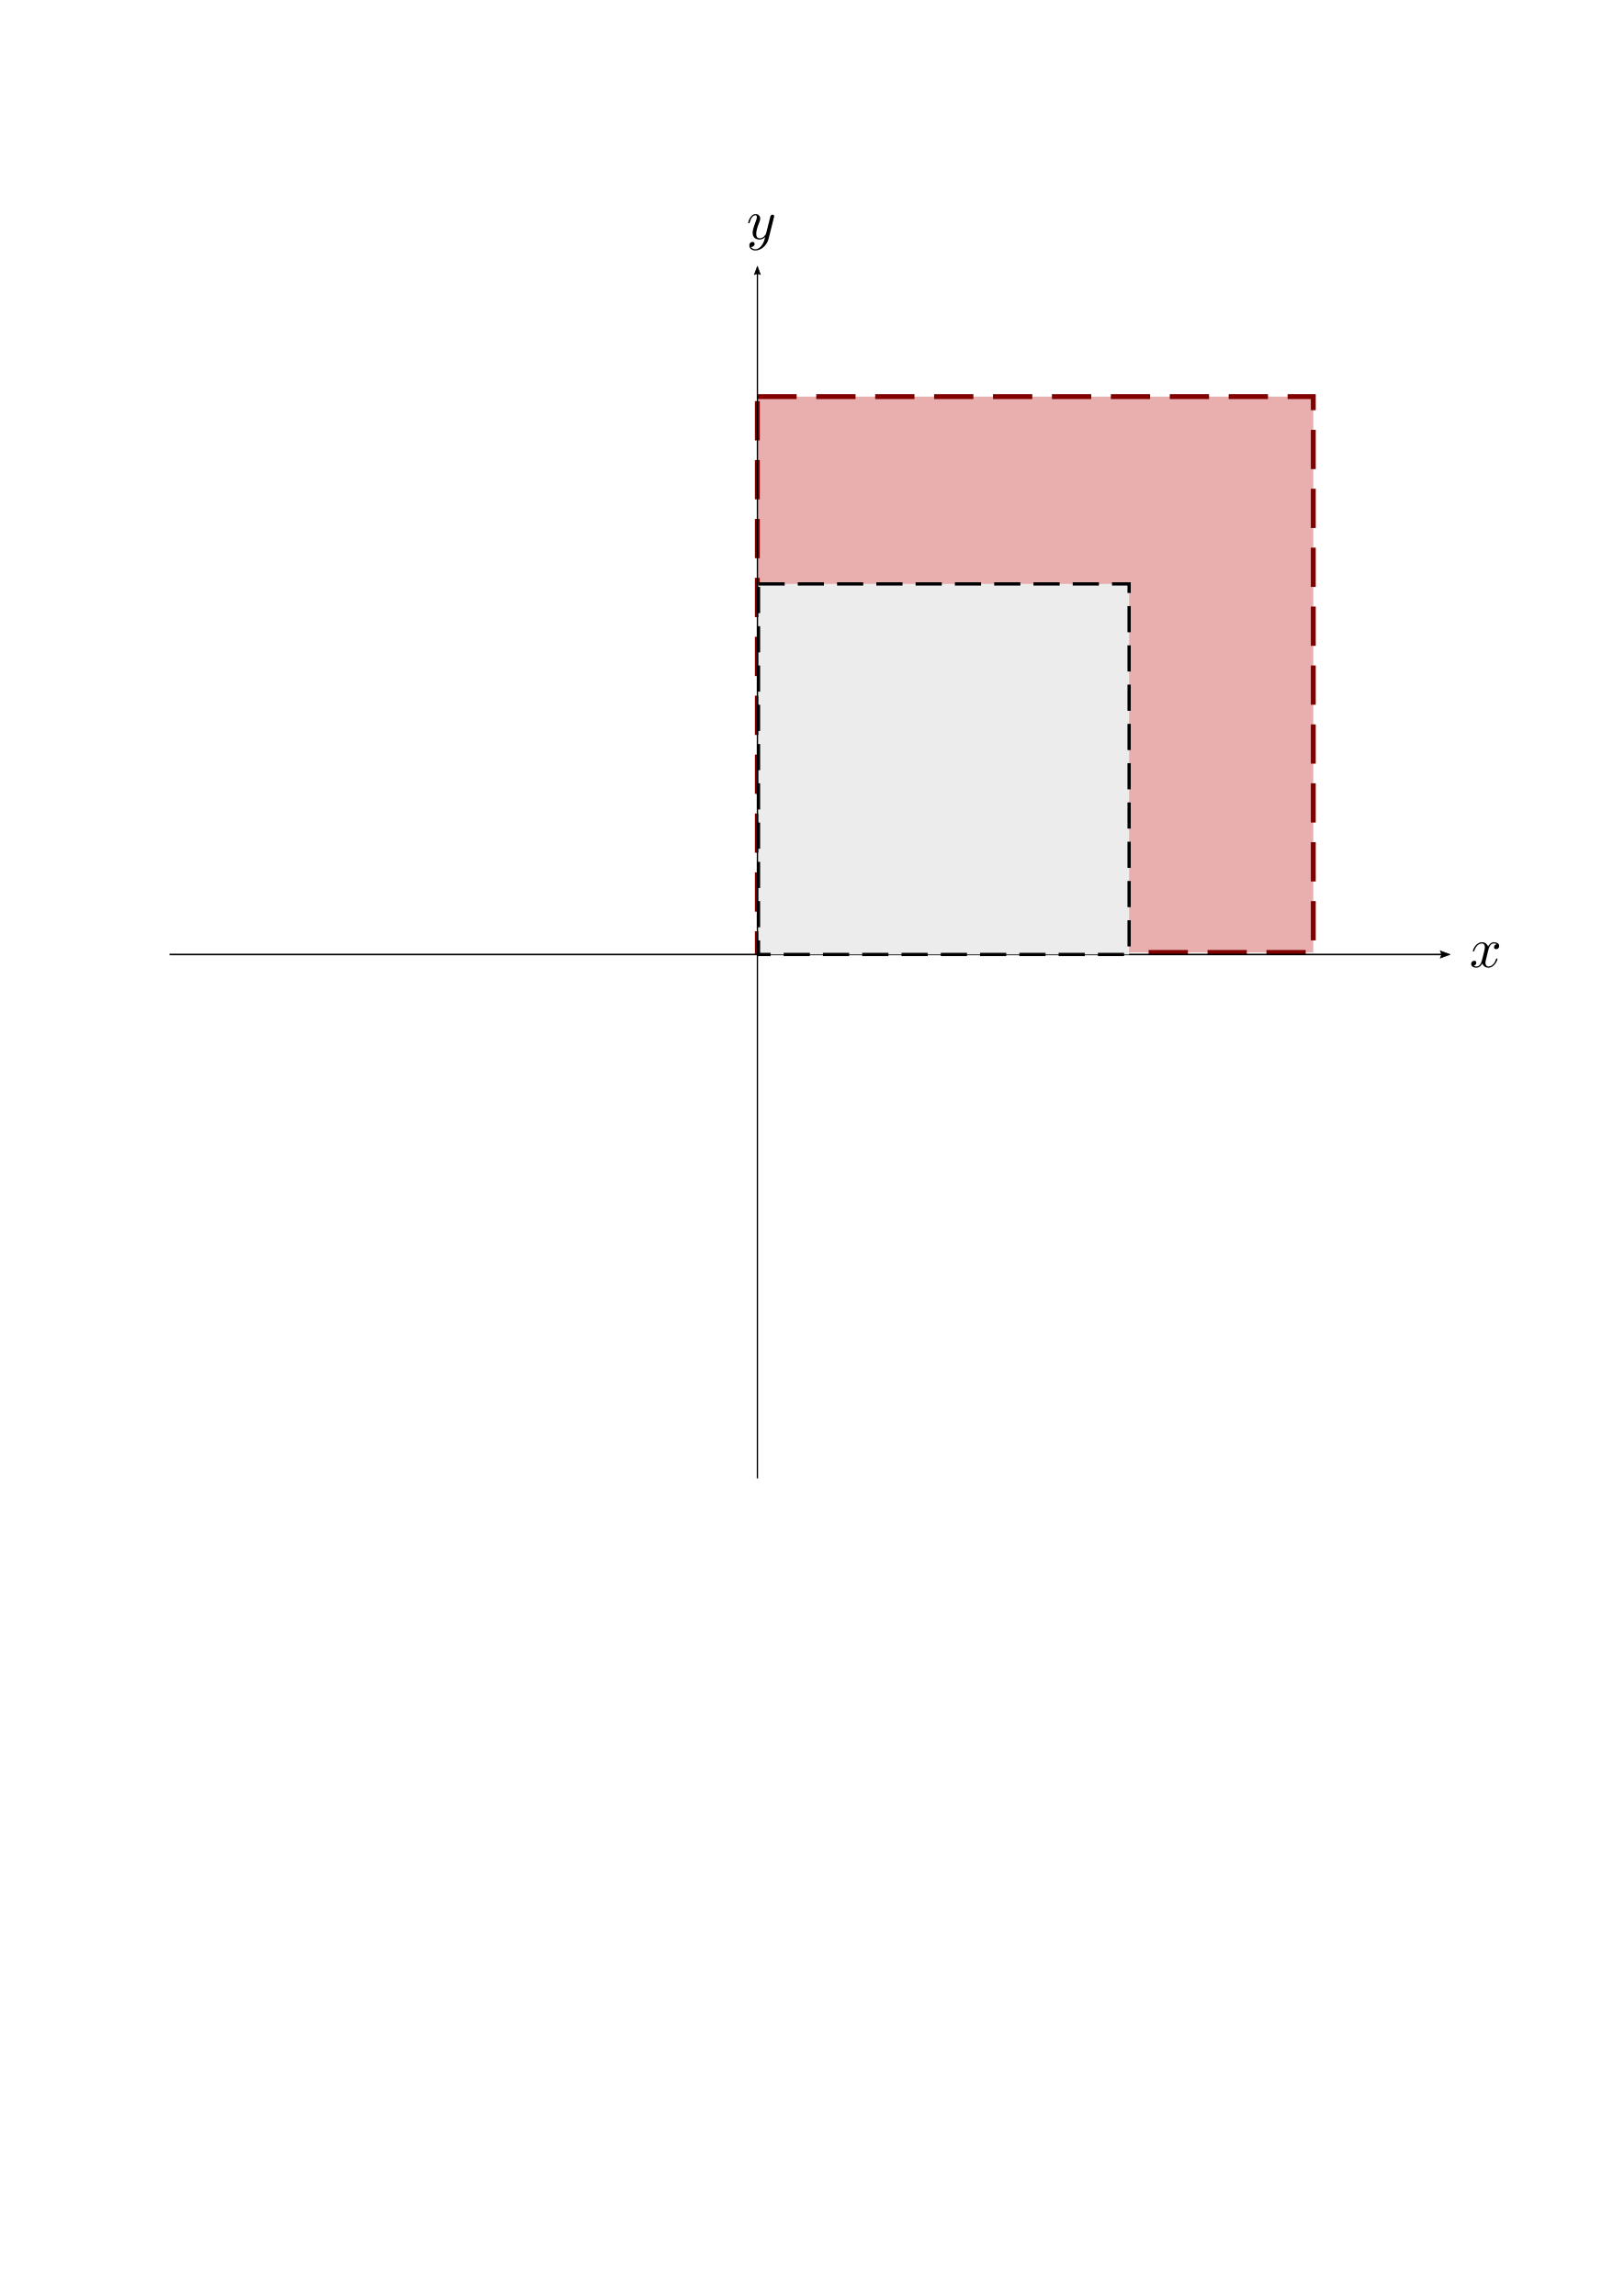
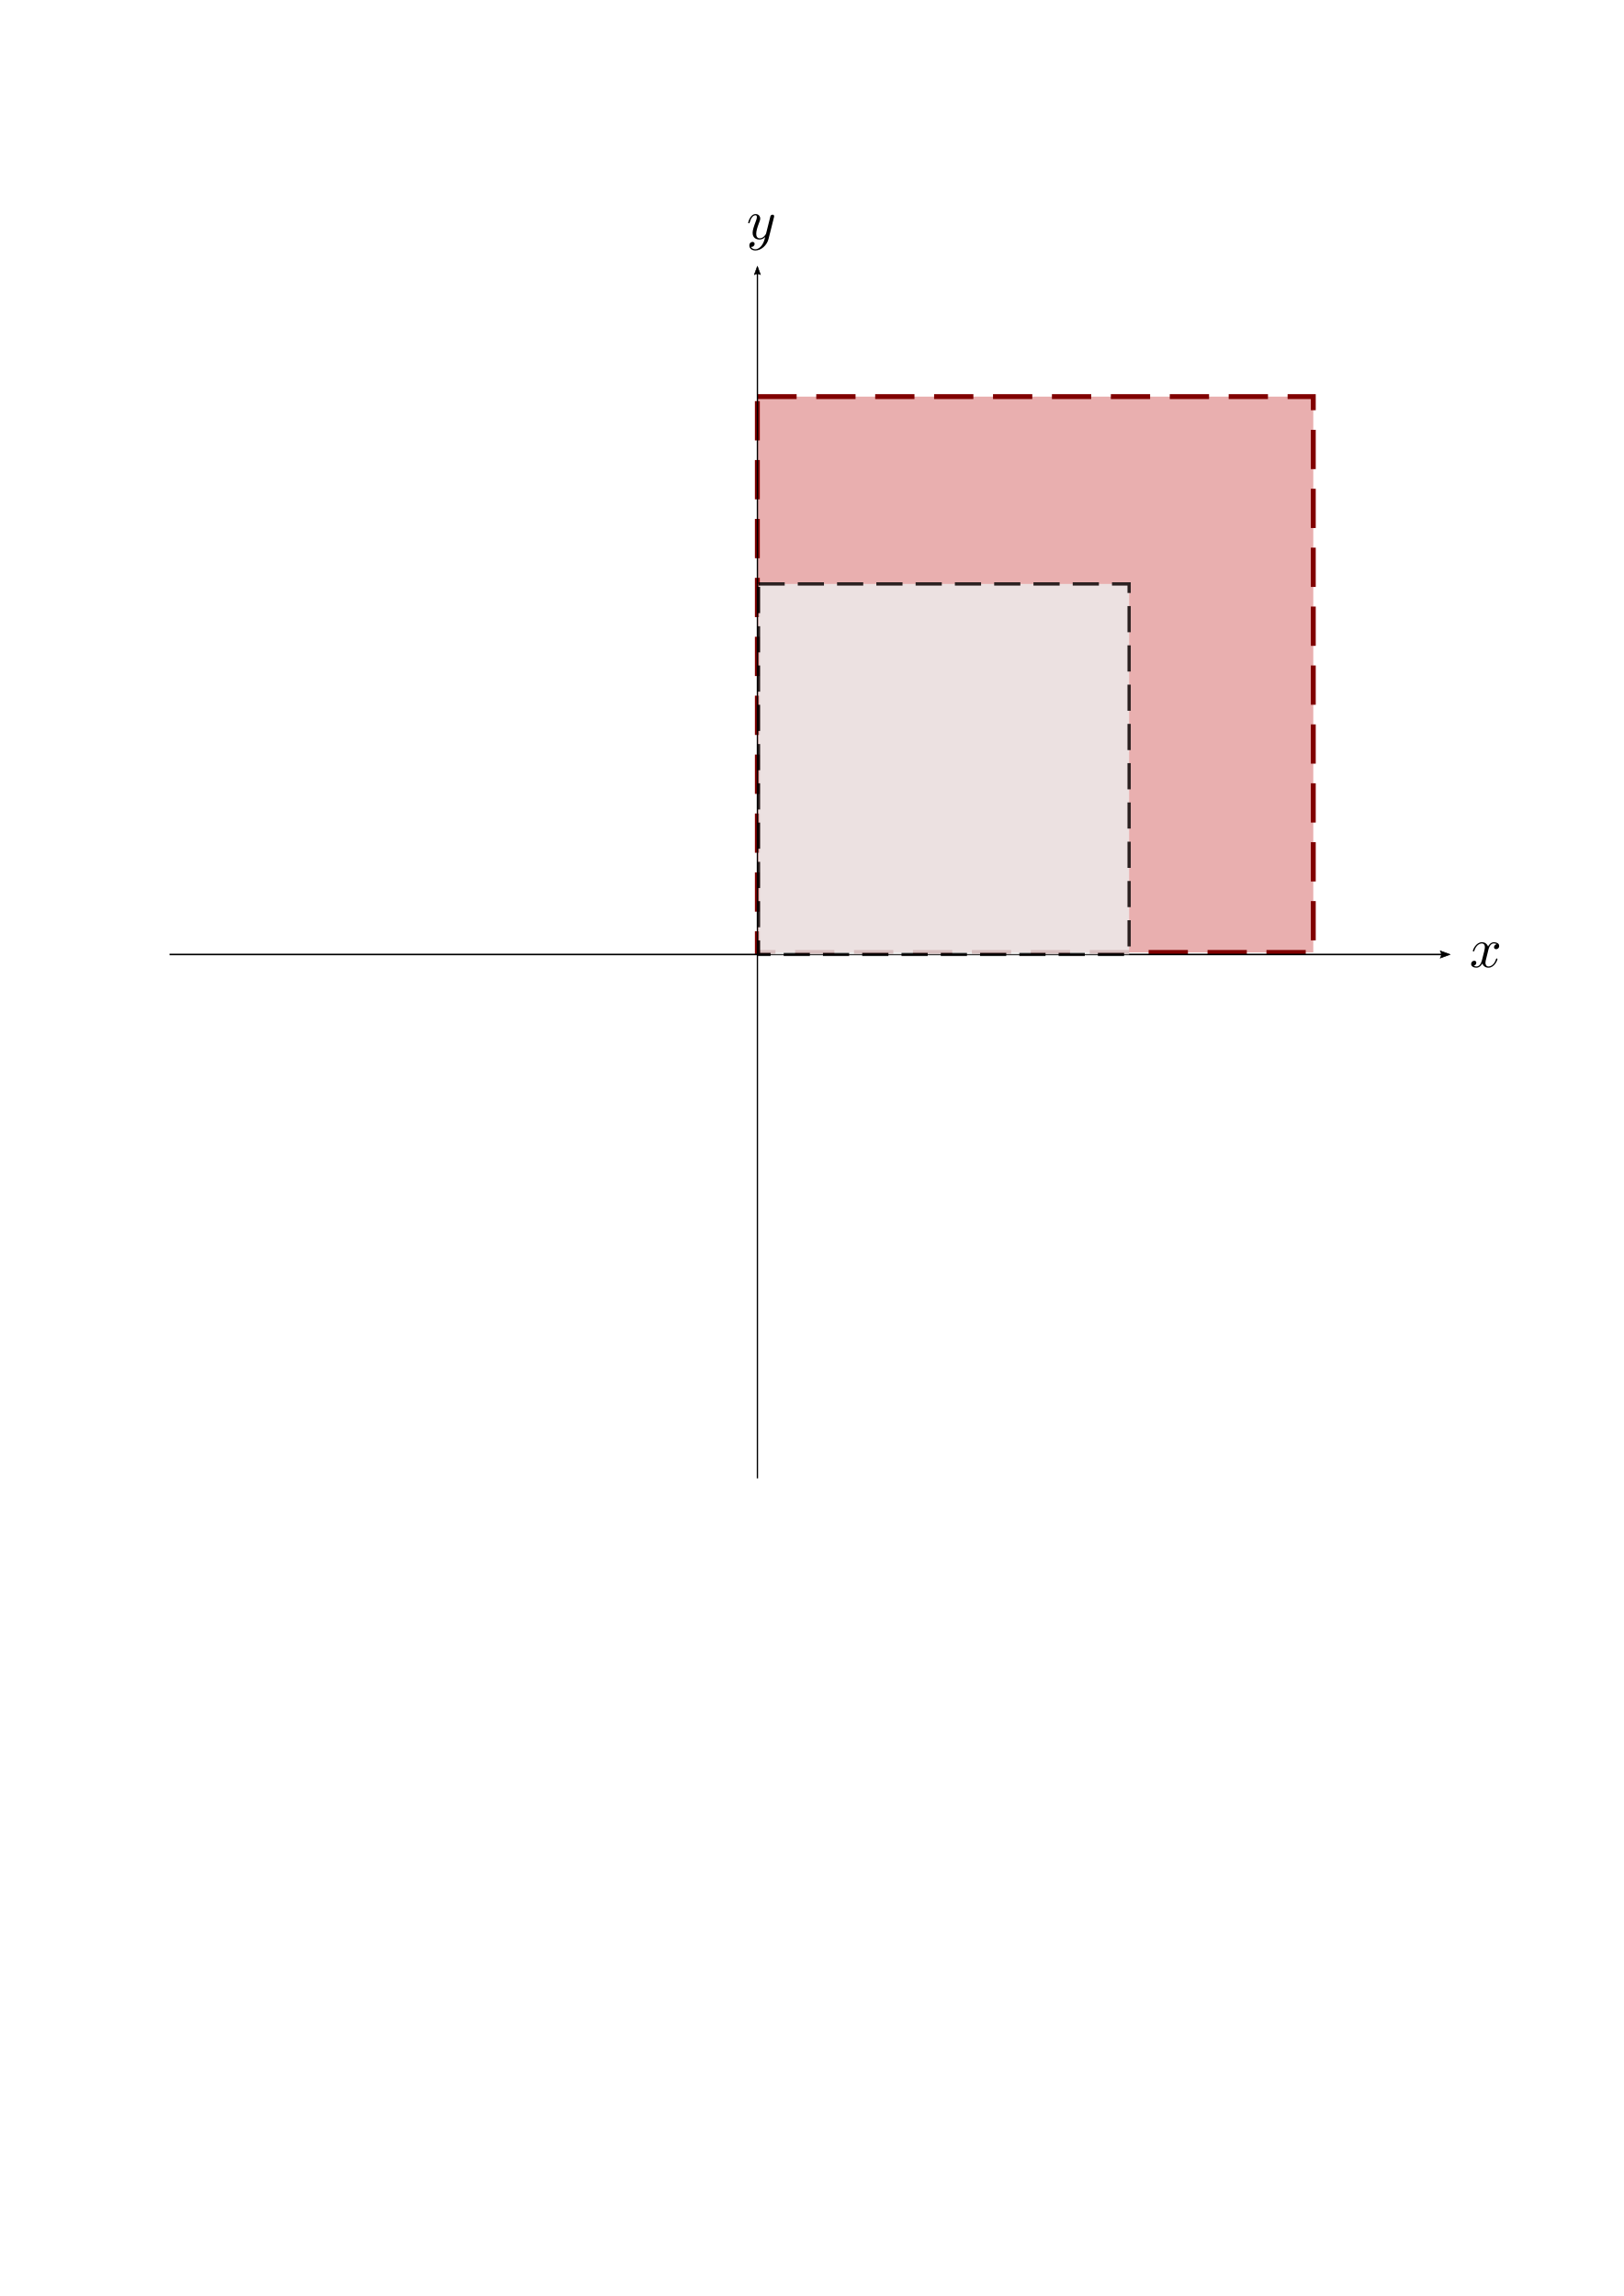
<svg xmlns="http://www.w3.org/2000/svg" width="210mm" height="297mm" viewBox="0 0 744.094 1052.362" id="svg12254" version="1.1">
  <defs id="defs12256">
    <marker orient="auto" refY="0.0" refX="0.0" id="Arrow2Mstart" style="overflow:visible">
      <path id="path12834" style="fill-rule:evenodd;stroke-width:0.625;stroke-linejoin:round;stroke:#000000;stroke-opacity:1;fill:#000000;fill-opacity:1" d="M 8.719,4.034 L -2.207,0.016 L 8.719,-4.002 C 6.973,-1.63 6.983,1.616 8.719,4.034 z " transform="scale(0.6) translate(0,0)" />
    </marker>
    <marker orient="auto" refY="0.0" refX="0.0" id="Arrow2Mend" style="overflow:visible;">
      <path id="path12837" style="fill-rule:evenodd;stroke-width:0.625;stroke-linejoin:round;stroke:#000000;stroke-opacity:1;fill:#000000;fill-opacity:1" d="M 8.719,4.034 L -2.207,0.016 L 8.719,-4.002 C 6.973,-1.63 6.983,1.616 8.719,4.034 z " transform="scale(0.6) rotate(180) translate(0,0)" />
    </marker>
    <marker orient="auto" refY="0.0" refX="0.0" id="Arrow1Lend" style="overflow:visible;">
      <path id="path12813" d="M 0.0,0.0 L 5.0,-5.0 L -12.5,0.0 L 5.0,5.0 L 0.0,0.0 z " style="fill-rule:evenodd;stroke:#000000;stroke-width:1pt;stroke-opacity:1;fill:#000000;fill-opacity:1" transform="scale(0.8) rotate(180) translate(12.5,0)" />
    </marker>
  </defs>
  <g id="layer6">
    <rect style="fill:#e9afaf;stroke:#800000;stroke-width:2.25;stroke-linecap:butt;stroke-linejoin:miter;stroke-miterlimit:4;stroke-dasharray:18, 9;stroke-dashoffset:0;stroke-opacity:1" id="rect13357-6" width="254.769" height="254.769" x="347.07" y="181.784" />
  </g>
  <g id="layer1">
    <path style="color:#000000;clip-rule:nonzero;display:inline;overflow:visible;visibility:visible;opacity:1;isolation:auto;mix-blend-mode:normal;color-interpolation:sRGB;color-interpolation-filters:linearRGB;solid-color:#000000;solid-opacity:1;fill:none;fill-opacity:1;fill-rule:evenodd;stroke:#000000;stroke-width:0.6;stroke-linecap:butt;stroke-linejoin:miter;stroke-miterlimit:4;stroke-dasharray:none;stroke-dashoffset:0;stroke-opacity:1;marker-start:url(#Arrow2Mstart);color-rendering:auto;image-rendering:auto;shape-rendering:auto;text-rendering:auto;enable-background:accumulate" d="m 347.101,122.806 0,554.793 0,0" id="path12802" />
    <path style="color:#000000;clip-rule:nonzero;display:inline;overflow:visible;visibility:visible;opacity:1;isolation:auto;mix-blend-mode:normal;color-interpolation:sRGB;color-interpolation-filters:linearRGB;solid-color:#000000;solid-opacity:1;fill:none;fill-opacity:1;fill-rule:evenodd;stroke:#000000;stroke-width:0.7;stroke-linecap:butt;stroke-linejoin:miter;stroke-miterlimit:4;stroke-dasharray:none;stroke-dashoffset:0;stroke-opacity:1;marker-end:url(#Arrow2Mend);color-rendering:auto;image-rendering:auto;shape-rendering:auto;text-rendering:auto;enable-background:accumulate" d="m 77.697,437.482 585.937,0" id="path12804" />
    <g id="g13299" transform="matrix(0.4873929,0,0,0.4873928,196.7839,-64.72578)">
      <g id="content" transform="matrix(1.062992,0,0,-1.062992,-186.0236,789.2717)" xml:space="preserve" stroke-miterlimit="10.433" font-style="normal" font-variant="normal" font-weight="normal" font-stretch="normal" font-size-adjust="none" letter-spacing="normal" word-spacing="normal" style="font-style:normal;font-variant:normal;font-weight:normal;font-stretch:normal;letter-spacing:normal;word-spacing:normal;text-anchor:start;fill:none;fill-opacity:1;fill-rule:evenodd;stroke:#000000;stroke-width:2.052;stroke-linecap:butt;stroke-linejoin:miter;stroke-miterlimit:10.433;stroke-dasharray:none;stroke-dashoffset:0;stroke-opacity:1">
        <path d="m 479.74,425.18 0.01,0.04 0.01,0.03 0.01,0.06 0.02,0.05 0.01,0.06 0.01,0.05 0.02,0.04 0.01,0.05 0.01,0.04 0.01,0.04 0,0.04 0.01,0.04 0.01,0.04 0.01,0.03 0,0.03 0.01,0.03 0,0.03 0.01,0.03 0,0.03 0.01,0.05 0,0.06 0,0.05 0,0.05 0.01,0.05 0,0.03 0,0.03 0,0.03 0,0.03 c 0,0.91 -0.69,1.35 -1.44,1.35 -0.5,0 -1.3,-0.3 -1.75,-1.05 -0.1,-0.25 -0.5,-1.78 -0.69,-2.69 -0.36,-1.29 -0.7,-2.64 -1,-3.98 l -2.25,-8.97 c -0.19,-0.75 -2.33,-4.23 -5.62,-4.23 -2.54,0 -3.1,2.18 -3.1,4.03 0,2.29 0.86,5.39 2.55,9.76 0.8,2.05 1,2.6 1,3.6 0,2.23 -1.59,4.07 -4.09,4.07 -4.74,0 -6.58,-7.21 -6.58,-7.67 0,-0.5 0.5,-0.5 0.61,-0.5 0.5,0 0.54,0.11 0.79,0.91 1.35,4.69 3.33,6.17 5.03,6.17 0.4,0 1.25,0 1.25,-1.59 0,-1.25 -0.5,-2.53 -0.85,-3.49 -1.99,-5.28 -2.9,-8.12 -2.9,-10.47 0,-4.42 3.15,-5.92 6.08,-5.92 1.96,0 3.64,0.85 5.03,2.24 -0.64,-2.58 -1.23,-5.03 -3.23,-7.68 -1.3,-1.68 -3.19,-3.14 -5.48,-3.14 -0.69,0 -2.94,0.16 -3.79,2.1 0.8,0 1.46,0 2.14,0.61 0.5,0.43 1,1.09 1,2.03 0,1.55 -1.34,1.75 -1.84,1.75 -1.14,0 -2.8,-0.8 -2.8,-3.24 0,-2.5 2.21,-4.34 5.29,-4.34 5.14,0 10.26,4.55 11.67,10.17 z" id="path13302" style="fill:#000000;stroke-width:0" />
      </g>
    </g>
    <g id="g13334" transform="matrix(0.4873929,0,0,0.4873928,528.0942,269.029)">
      <g word-spacing="normal" letter-spacing="normal" font-size-adjust="none" font-stretch="normal" font-weight="normal" font-variant="normal" font-style="normal" stroke-miterlimit="10.433" xml:space="preserve" transform="matrix(1.062992,0,0,-1.062992,-186.0236,789.2717)" id="g13336" style="font-style:normal;font-variant:normal;font-weight:normal;font-stretch:normal;letter-spacing:normal;word-spacing:normal;text-anchor:start;fill:none;fill-opacity:1;fill-rule:evenodd;stroke:#000000;stroke-width:2.052;stroke-linecap:butt;stroke-linejoin:miter;stroke-miterlimit:10.433;stroke-dasharray:none;stroke-dashoffset:0;stroke-opacity:1">
        <path id="path13338" d="m 472.16,421.25 0.03,0.13 0.04,0.15 0.04,0.16 0.04,0.18 0.06,0.19 0.06,0.21 0.06,0.22 0.07,0.22 0.08,0.23 0.09,0.24 0.1,0.25 0.1,0.24 0.11,0.25 0.12,0.25 0.13,0.25 0.14,0.25 0.15,0.24 0.15,0.24 0.17,0.23 0.18,0.22 0.18,0.22 0.2,0.2 0.21,0.19 0.22,0.18 0.23,0.16 0.25,0.14 0.12,0.07 0.13,0.06 0.14,0.05 0.13,0.05 0.14,0.05 0.14,0.04 0.15,0.03 0.15,0.03 0.15,0.02 0.16,0.02 0.16,0.01 0.16,0 c 0.25,0 1.44,0 2.48,-0.64 -1.39,-0.25 -2.39,-1.5 -2.39,-2.69 0,-0.79 0.55,-1.75 1.89,-1.75 1.1,0 2.69,0.89 2.69,2.89 0,2.6 -2.94,3.28 -4.63,3.28 -2.89,0 -4.64,-2.64 -5.23,-3.78 -1.25,3.28 -3.94,3.78 -5.37,3.78 -5.19,0 -8.04,-6.42 -8.04,-7.67 0,-0.5 0.5,-0.5 0.61,-0.5 0.39,0 0.55,0.11 0.64,0.55 1.69,5.28 4.99,6.53 6.68,6.53 0.95,0 2.68,-0.44 2.68,-3.33 0,-1.54 -0.84,-4.89 -2.68,-11.86 -0.8,-3.09 -2.54,-5.18 -4.74,-5.18 -0.3,0 -1.44,0 -2.48,0.65 1.25,0.24 2.34,1.28 2.34,2.69 0,1.34 -1.09,1.73 -1.84,1.73 -1.5,0 -2.75,-1.29 -2.75,-2.89 0,-2.28 2.5,-3.28 4.68,-3.28 3.3,0 5.08,3.49 5.24,3.78 0.59,-1.84 2.39,-3.78 5.37,-3.78 5.14,0 7.99,6.42 7.99,7.67 0,0.5 -0.45,0.5 -0.61,0.5 -0.44,0 -0.55,-0.2 -0.64,-0.54 -1.64,-5.33 -5.03,-6.53 -6.63,-6.53 -1.95,0 -2.75,1.59 -2.75,3.29 0,1.1 0.3,2.19 0.86,4.38 z" style="fill:#000000;stroke-width:0" />
      </g>
    </g>
  </g>
-   <g id="layer5">
-     <rect style="fill:#ececec;stroke:#000000;stroke-width:1.5;stroke-linecap:butt;stroke-linejoin:miter;stroke-miterlimit:4;stroke-dasharray:12, 6;stroke-dashoffset:0;stroke-opacity:1" id="rect13357" width="169.846" height="169.846" x="347.597" y="267.634" />
+   <g id="layer5" style="opacity:0.81">
+     <path style="fill:#ececec;stroke:#000000;stroke-width:1.5;stroke-linecap:butt;stroke-linejoin:miter;stroke-miterlimit:4;stroke-dasharray:12, 6;stroke-dashoffset:0;stroke-opacity:1" d="m 347.597,267.634 c 56.615,0 113.231,0 169.846,0 0,56.615 0,113.231 0,169.846 -56.615,0 -113.231,0 -169.846,0 0,-56.615 0,-113.231 0,-169.846 z" id="rect13357" />
  </g>
</svg>
